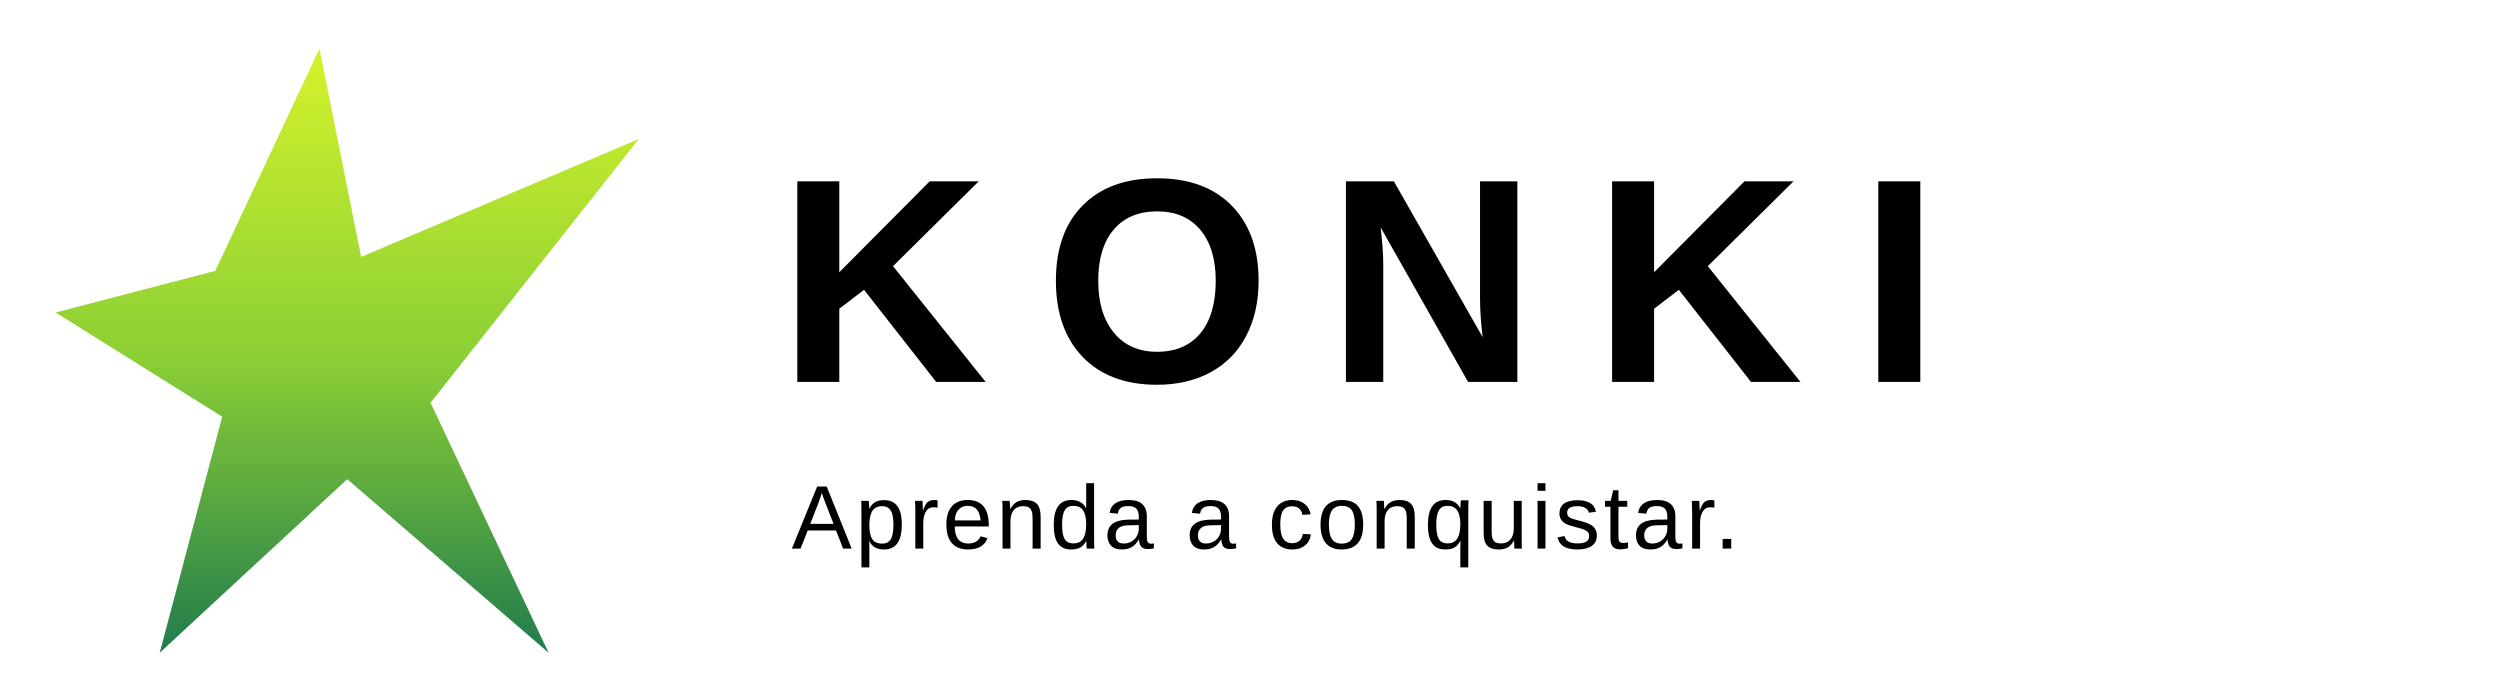
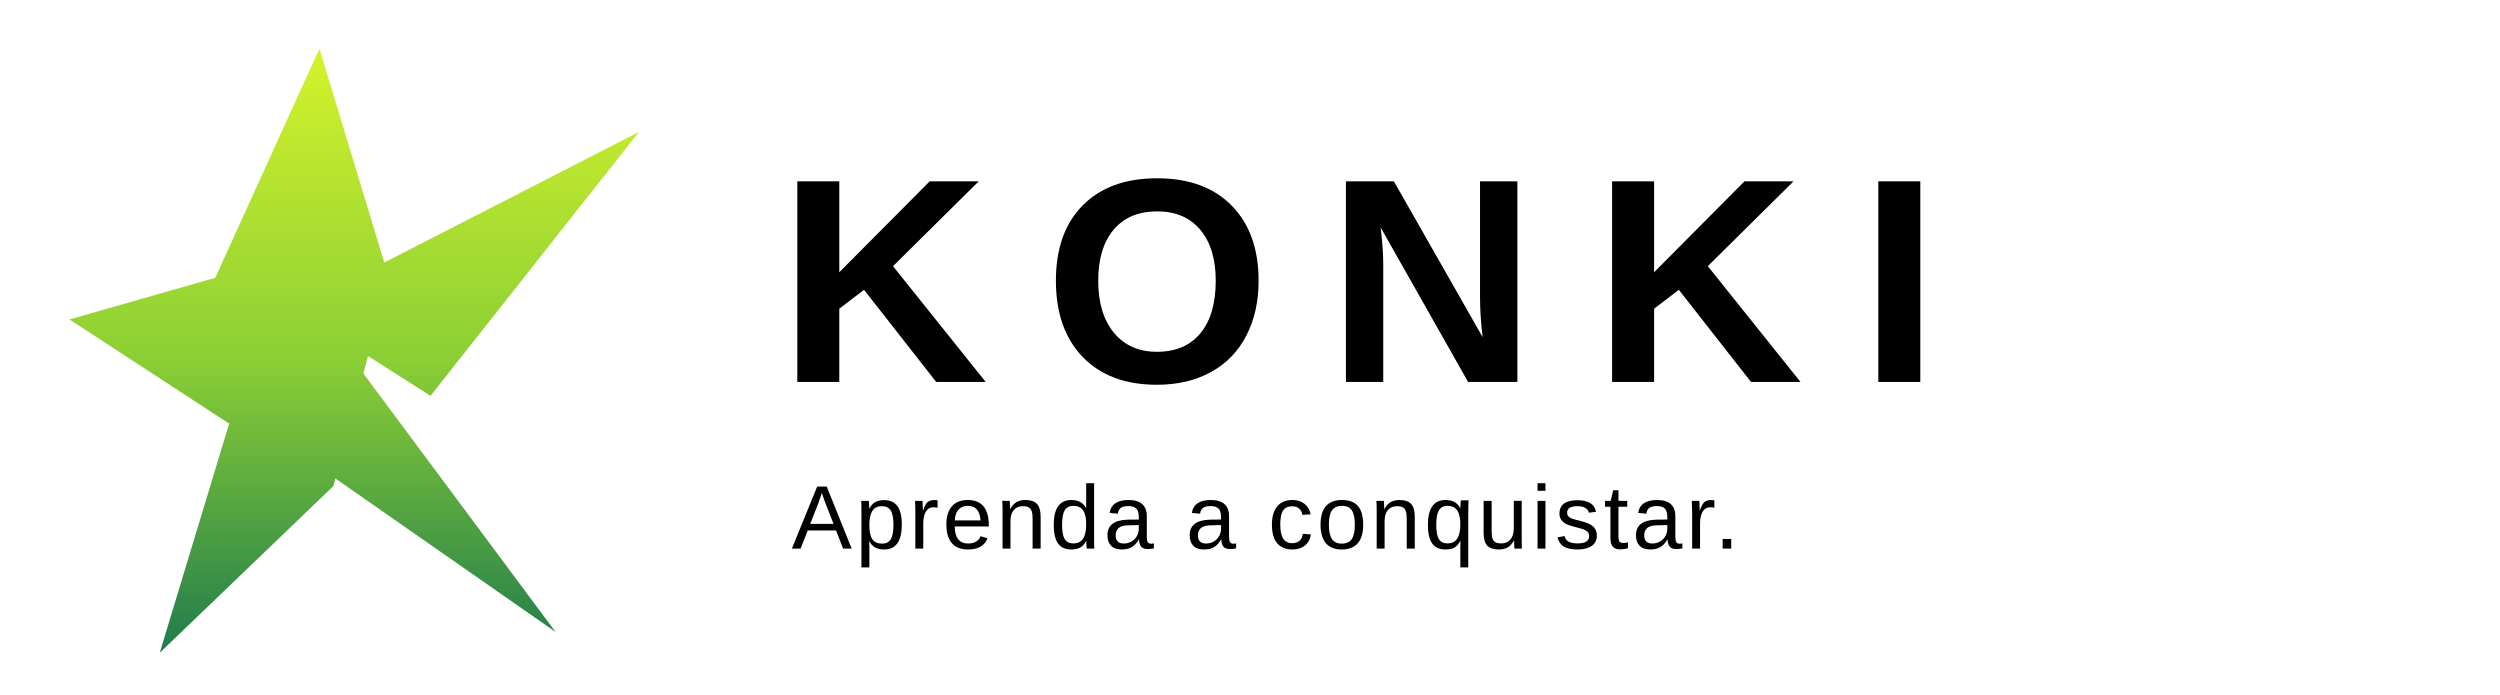
<svg xmlns="http://www.w3.org/2000/svg" viewBox="0 0 360 100" role="img" aria-label="KONKI, Aprenda a conquistar">
  <defs>
    <linearGradient id="g" x1="50" y1="5" x2="50" y2="95" gradientUnits="userSpaceOnUse">
      <stop stop-color="#D8F42B" />
      <stop offset=".52" stop-color="#8BCF35" />
      <stop offset="1" stop-color="#1E7A4D" />
    </linearGradient>
  </defs>
-   <path d="M46 7 31 39 8 45l24 15-9 34 27-25 29 25-17-36 30-38-40 17z" fill="url(#g)" />
+   <path d="M46 7 31 40 10 46l23 15-10 33 25-24 8-30z" fill="url(#g)" />
+   <path d="M53 39 92 19 62 57 51 50z" fill="url(#g)" />
+   <path d="M51 52 80 91 47 68z" fill="url(#g)" />
  <text x="112" y="55" fill="currentColor" font-family="Arial,sans-serif" font-size="42" font-weight="700" letter-spacing="8">KONKI</text>
  <text x="114" y="79" fill="currentColor" font-family="Arial,sans-serif" font-size="13" letter-spacing=".5">Aprenda a conquistar.</text>
</svg>
